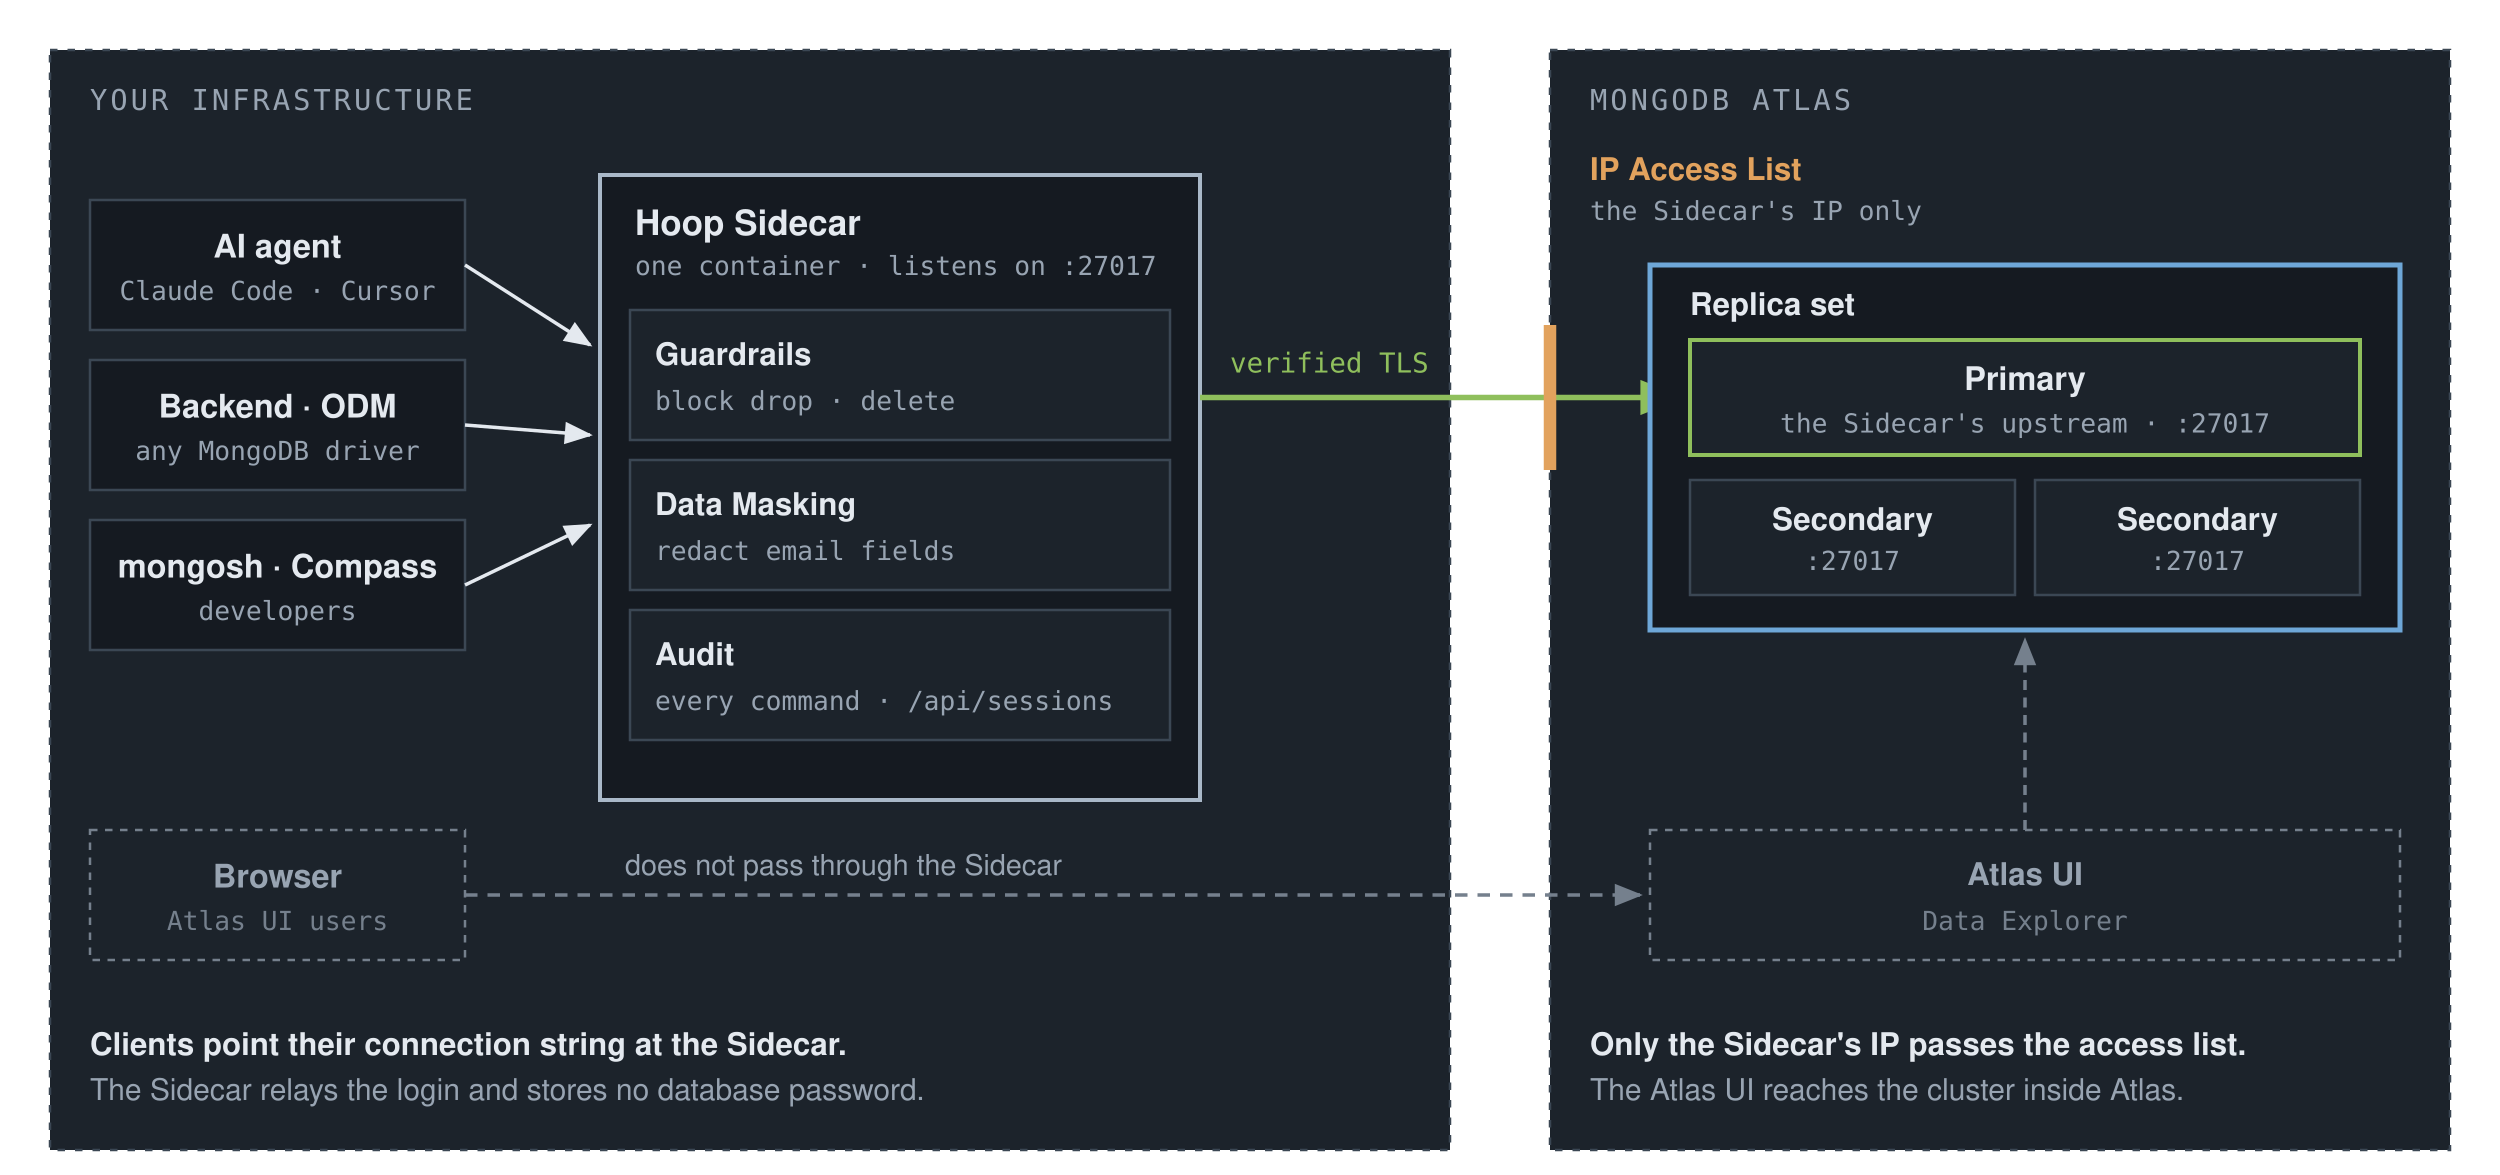
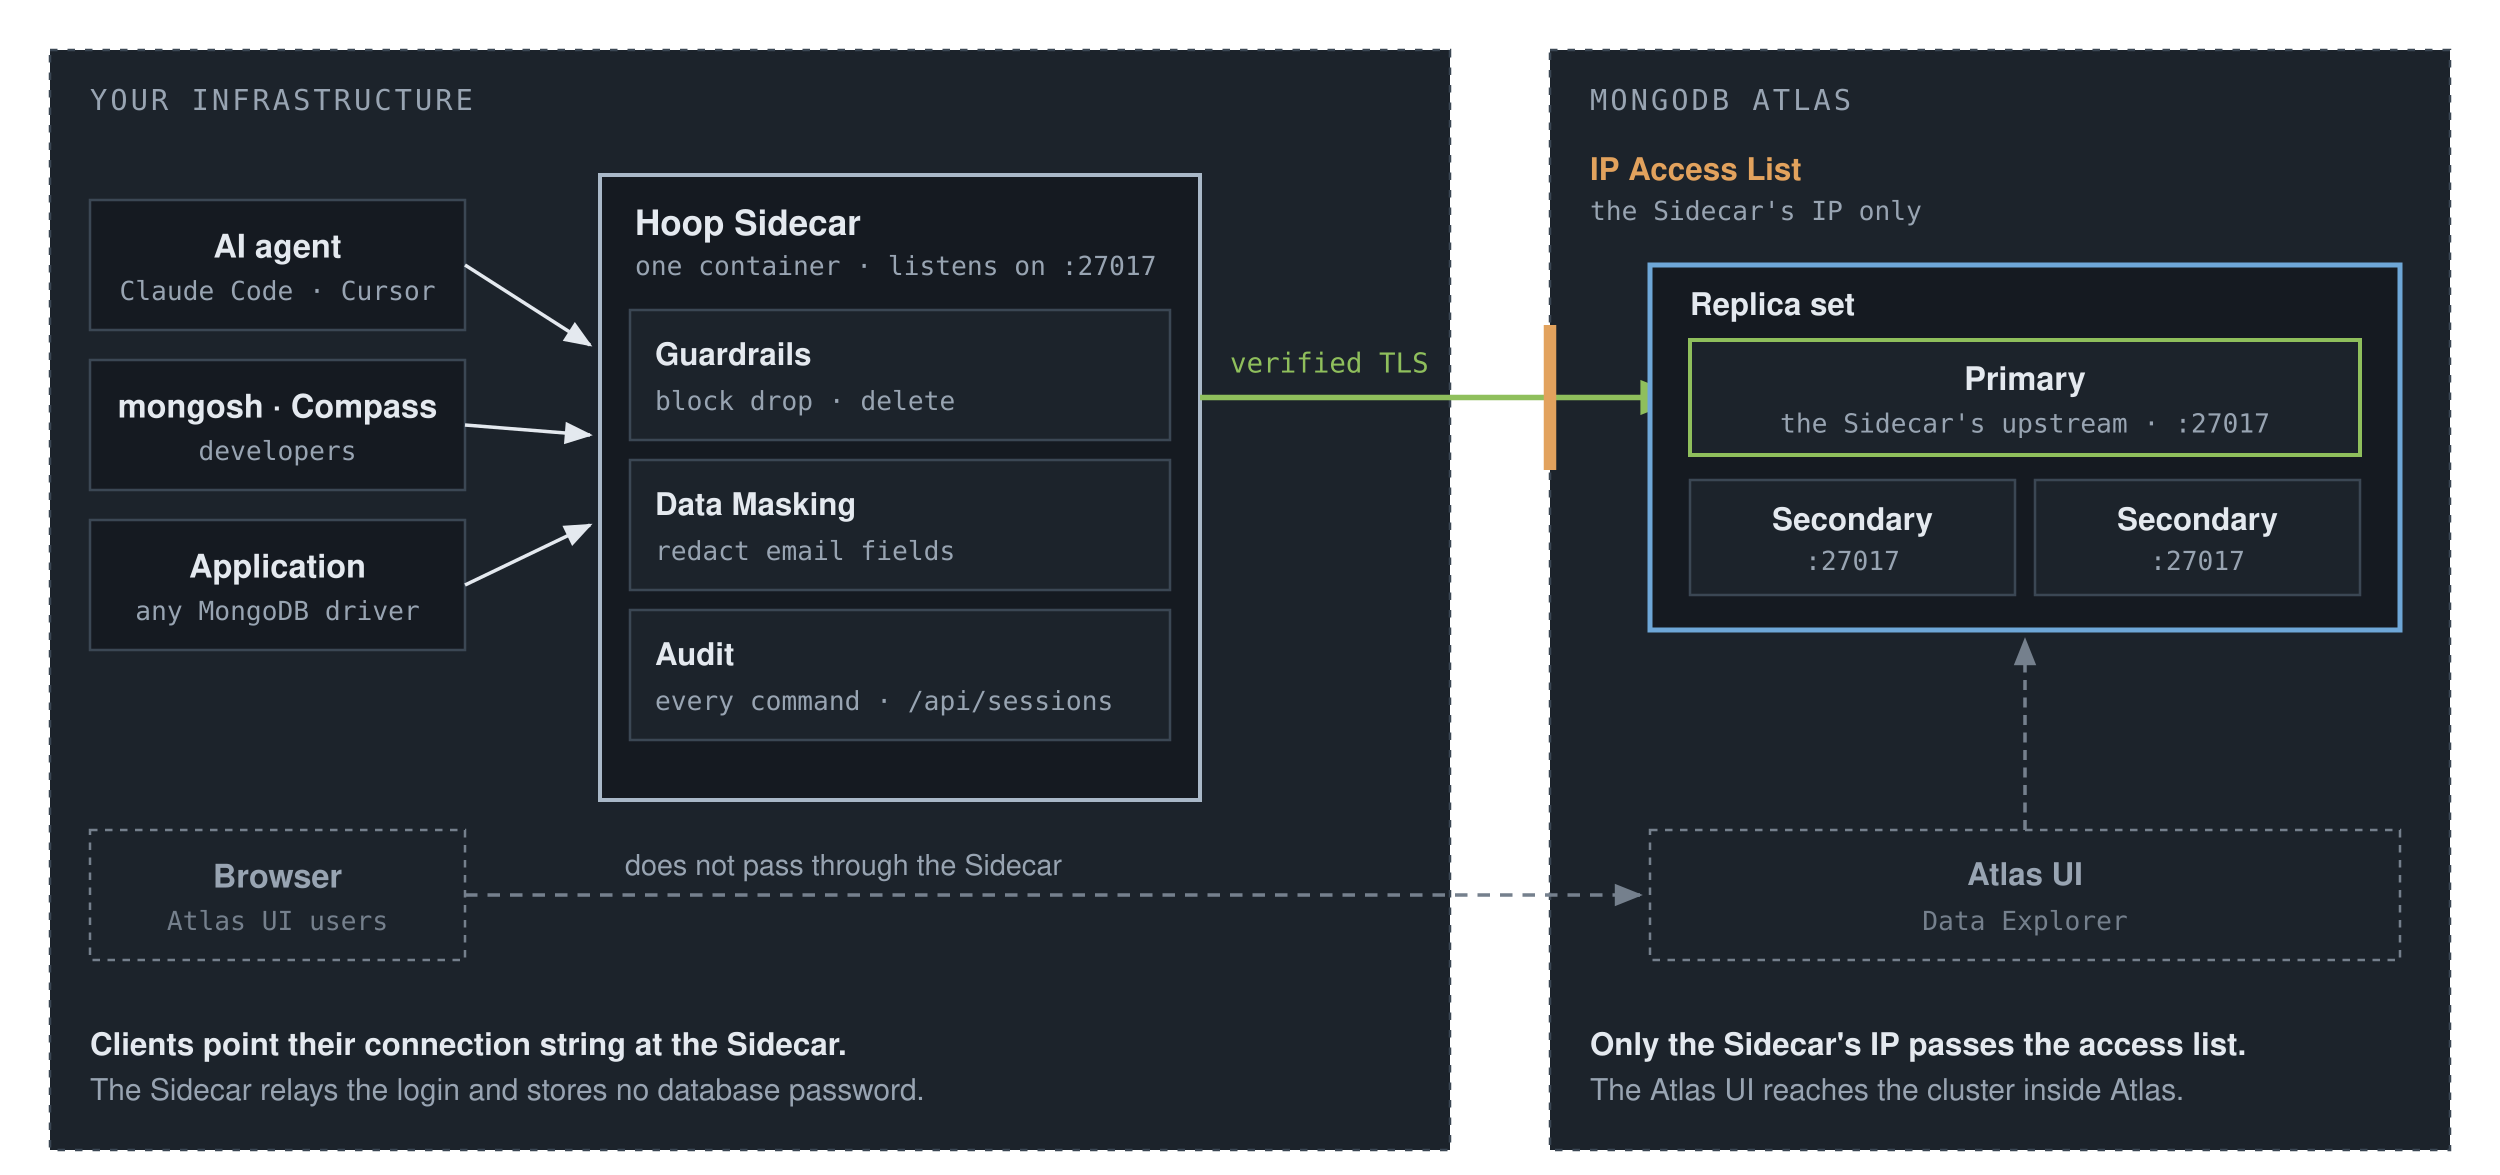
- <svg xmlns="http://www.w3.org/2000/svg" viewBox="0 40 1000 470" role="img" aria-label="MongoDB Atlas with the Hoop Sidecar: AI agents, backends, mongosh and Compass connect to the Sidecar in your infrastructure, which applies guardrails, data masking and audit, then connects over verified TLS to the primary of the Atlas replica set. The IP access list allows only the Sidecar's IP. The Atlas UI reaches the cluster inside Atlas and does not pass through the Sidecar.">
+ <svg xmlns="http://www.w3.org/2000/svg" viewBox="0 40 1000 470" role="img" aria-label="MongoDB Atlas with the Hoop Sidecar: AI agents, developers in mongosh and Compass, and applications connect to the Sidecar in your infrastructure, which applies guardrails, data masking and audit, then connects over verified TLS to the primary of the Atlas replica set. The IP access list allows only the Sidecar's IP. The Atlas UI reaches the cluster inside Atlas and does not pass through the Sidecar.">
  <defs>
    <marker id="ds-ink" viewBox="0 0 10 8" refX="9" refY="4" markerWidth="8" markerHeight="7" orient="auto">
      <polygon points="0,0 10,4 0,8" fill="#e4e9ef" />
    </marker>
    <marker id="ds-data" viewBox="0 0 10 8" refX="9" refY="4" markerWidth="8" markerHeight="7" orient="auto">
      <polygon points="0,0 10,4 0,8" fill="#8fbf5c" />
    </marker>
    <marker id="ds-db" viewBox="0 0 10 8" refX="9" refY="4" markerWidth="8" markerHeight="7" orient="auto">
      <polygon points="0,0 10,4 0,8" fill="#6ea7d8" />
    </marker>
    <marker id="ds-muted" viewBox="0 0 10 8" refX="9" refY="4" markerWidth="8" markerHeight="7" orient="auto">
      <polygon points="0,0 10,4 0,8" fill="#75808d" />
    </marker>
  </defs>
  <rect x="20" y="60" width="560" height="440" fill="#1c232b" stroke="#3b4754" stroke-dasharray="3 4" />
  <text x="36" y="84" font-family="IBM Plex Mono, Menlo, Consolas, monospace" font-size="11.5" fill="#98a4b2" letter-spacing="1.2">YOUR INFRASTRUCTURE</text>
  <rect x="620" y="60" width="360" height="440" fill="#1c232b" stroke="#3b4754" stroke-dasharray="3 4" />
  <text x="636" y="84" font-family="IBM Plex Mono, Menlo, Consolas, monospace" font-size="11.5" fill="#98a4b2" letter-spacing="1.2">MONGODB ATLAS</text>
  <rect x="36" y="120" width="150" height="52" fill="#151a21" stroke="#3b4754" />
  <text x="111" y="143" text-anchor="middle" font-family="IBM Plex Sans, Helvetica Neue, Helvetica, Arial, sans-serif" font-size="13" font-weight="600" fill="#e4e9ef">AI agent</text>
  <text x="111" y="160" text-anchor="middle" font-family="IBM Plex Mono, Menlo, Consolas, monospace" font-size="10.5" fill="#98a4b2">Claude Code · Cursor</text>
  <rect x="36" y="184" width="150" height="52" fill="#151a21" stroke="#3b4754" />
-   <text x="111" y="207" text-anchor="middle" font-family="IBM Plex Sans, Helvetica Neue, Helvetica, Arial, sans-serif" font-size="13" font-weight="600" fill="#e4e9ef">Backend · ODM</text>
-   <text x="111" y="224" text-anchor="middle" font-family="IBM Plex Mono, Menlo, Consolas, monospace" font-size="10.5" fill="#98a4b2">any MongoDB driver</text>
+   <text x="111" y="207" text-anchor="middle" font-family="IBM Plex Sans, Helvetica Neue, Helvetica, Arial, sans-serif" font-size="13" font-weight="600" fill="#e4e9ef">mongosh · Compass</text>
+   <text x="111" y="224" text-anchor="middle" font-family="IBM Plex Mono, Menlo, Consolas, monospace" font-size="10.5" fill="#98a4b2">developers</text>
  <rect x="36" y="248" width="150" height="52" fill="#151a21" stroke="#3b4754" />
-   <text x="111" y="271" text-anchor="middle" font-family="IBM Plex Sans, Helvetica Neue, Helvetica, Arial, sans-serif" font-size="13" font-weight="600" fill="#e4e9ef">mongosh · Compass</text>
-   <text x="111" y="288" text-anchor="middle" font-family="IBM Plex Mono, Menlo, Consolas, monospace" font-size="10.5" fill="#98a4b2">developers</text>
+   <text x="111" y="271" text-anchor="middle" font-family="IBM Plex Sans, Helvetica Neue, Helvetica, Arial, sans-serif" font-size="13" font-weight="600" fill="#e4e9ef">Application</text>
+   <text x="111" y="288" text-anchor="middle" font-family="IBM Plex Mono, Menlo, Consolas, monospace" font-size="10.5" fill="#98a4b2">any MongoDB driver</text>
  <line x1="186" y1="146" x2="236" y2="178" stroke="#e4e9ef" stroke-width="1.4" marker-end="url(#ds-ink)" />
  <line x1="186" y1="210" x2="236" y2="214" stroke="#e4e9ef" stroke-width="1.4" marker-end="url(#ds-ink)" />
  <line x1="186" y1="274" x2="236" y2="250" stroke="#e4e9ef" stroke-width="1.4" marker-end="url(#ds-ink)" />
  <rect x="240" y="110" width="240" height="250" fill="#151a21" stroke="#a9b8c8" stroke-width="1.6" />
  <text x="254" y="134" font-family="Archivo, Helvetica Neue, Helvetica, Arial, sans-serif" font-size="14" font-weight="600" fill="#e4e9ef">Hoop Sidecar</text>
  <text x="254" y="150" font-family="IBM Plex Mono, Menlo, Consolas, monospace" font-size="10.5" fill="#98a4b2">one container · listens on :27017</text>
  <rect x="252" y="164" width="216" height="52" fill="#1c232b" stroke="#3b4754" />
  <text x="262" y="186" font-family="IBM Plex Sans, Helvetica Neue, Helvetica, Arial, sans-serif" font-size="12.5" font-weight="600" fill="#e4e9ef">Guardrails</text>
  <text x="262" y="204" font-family="IBM Plex Mono, Menlo, Consolas, monospace" font-size="10.5" fill="#98a4b2">block drop · delete</text>
  <rect x="252" y="224" width="216" height="52" fill="#1c232b" stroke="#3b4754" />
  <text x="262" y="246" font-family="IBM Plex Sans, Helvetica Neue, Helvetica, Arial, sans-serif" font-size="12.5" font-weight="600" fill="#e4e9ef">Data Masking</text>
  <text x="262" y="264" font-family="IBM Plex Mono, Menlo, Consolas, monospace" font-size="10.5" fill="#98a4b2">redact email fields</text>
  <rect x="252" y="284" width="216" height="52" fill="#1c232b" stroke="#3b4754" />
  <text x="262" y="306" font-family="IBM Plex Sans, Helvetica Neue, Helvetica, Arial, sans-serif" font-size="12.5" font-weight="600" fill="#e4e9ef">Audit</text>
  <text x="262" y="324" font-family="IBM Plex Mono, Menlo, Consolas, monospace" font-size="10.5" fill="#98a4b2">every command · /api/sessions</text>
  <line x1="480" y1="199" x2="672" y2="199" stroke="#8fbf5c" stroke-width="2.2" marker-end="url(#ds-data)" />
  <text x="492" y="189" font-family="IBM Plex Mono, Menlo, Consolas, monospace" font-size="11" fill="#8fbf5c">verified TLS</text>
  <line x1="620" y1="170" x2="620" y2="228" stroke="#e2a25d" stroke-width="5" />
  <text x="636" y="112" font-family="IBM Plex Sans, Helvetica Neue, Helvetica, Arial, sans-serif" font-size="12.5" font-weight="600" fill="#e2a25d">IP Access List</text>
  <text x="636" y="128" font-family="IBM Plex Mono, Menlo, Consolas, monospace" font-size="10.5" fill="#98a4b2">the Sidecar's IP only</text>
  <rect x="660" y="146" width="300" height="146" fill="#151a21" stroke="#6ea7d8" stroke-width="2" />
  <text x="676" y="166" font-family="Archivo, Helvetica Neue, Helvetica, Arial, sans-serif" font-size="12.5" font-weight="600" fill="#e4e9ef">Replica set</text>
  <rect x="676" y="176" width="268" height="46" fill="#1c232b" stroke="#8fbf5c" stroke-width="1.6" />
  <text x="810" y="196" text-anchor="middle" font-family="IBM Plex Sans, Helvetica Neue, Helvetica, Arial, sans-serif" font-size="13" font-weight="600" fill="#e4e9ef">Primary</text>
  <text x="810" y="213" text-anchor="middle" font-family="IBM Plex Mono, Menlo, Consolas, monospace" font-size="10.5" fill="#98a4b2">the Sidecar's upstream · :27017</text>
  <rect x="676" y="232" width="130" height="46" fill="#1c232b" stroke="#3b4754" />
  <text x="741" y="252" text-anchor="middle" font-family="IBM Plex Sans, Helvetica Neue, Helvetica, Arial, sans-serif" font-size="12.5" font-weight="600" fill="#e4e9ef">Secondary</text>
  <text x="741" y="268" text-anchor="middle" font-family="IBM Plex Mono, Menlo, Consolas, monospace" font-size="10.5" fill="#98a4b2">:27017</text>
  <rect x="814" y="232" width="130" height="46" fill="#1c232b" stroke="#3b4754" />
  <text x="879" y="252" text-anchor="middle" font-family="IBM Plex Sans, Helvetica Neue, Helvetica, Arial, sans-serif" font-size="12.5" font-weight="600" fill="#e4e9ef">Secondary</text>
  <text x="879" y="268" text-anchor="middle" font-family="IBM Plex Mono, Menlo, Consolas, monospace" font-size="10.5" fill="#98a4b2">:27017</text>
  <rect x="36" y="372" width="150" height="52" fill="none" stroke="#75808d" stroke-dasharray="3 3" />
  <text x="111" y="395" text-anchor="middle" font-family="IBM Plex Sans, Helvetica Neue, Helvetica, Arial, sans-serif" font-size="13" font-weight="600" fill="#98a4b2">Browser</text>
  <text x="111" y="412" text-anchor="middle" font-family="IBM Plex Mono, Menlo, Consolas, monospace" font-size="10.5" fill="#75808d">Atlas UI users</text>
  <line x1="186" y1="398" x2="656" y2="398" stroke="#75808d" stroke-width="1.4" stroke-dasharray="5 4" marker-end="url(#ds-muted)" />
  <text x="250" y="390" font-family="IBM Plex Sans, Helvetica Neue, Helvetica, Arial, sans-serif" font-size="11.5" fill="#98a4b2">does not pass through the Sidecar</text>
  <rect x="660" y="372" width="300" height="52" fill="none" stroke="#75808d" stroke-dasharray="3 3" />
  <text x="810" y="394" text-anchor="middle" font-family="IBM Plex Sans, Helvetica Neue, Helvetica, Arial, sans-serif" font-size="12.5" font-weight="600" fill="#98a4b2">Atlas UI</text>
  <text x="810" y="412" text-anchor="middle" font-family="IBM Plex Mono, Menlo, Consolas, monospace" font-size="10.5" fill="#75808d">Data Explorer</text>
  <line x1="810" y1="372" x2="810" y2="296" stroke="#75808d" stroke-width="1.4" stroke-dasharray="4 3" marker-end="url(#ds-muted)" />
  <text x="36" y="462" font-family="IBM Plex Sans, Helvetica Neue, Helvetica, Arial, sans-serif" font-size="12.5" font-weight="600" fill="#e4e9ef">Clients point their connection string at the Sidecar.</text>
  <text x="36" y="480" font-family="IBM Plex Sans, Helvetica Neue, Helvetica, Arial, sans-serif" font-size="12" fill="#98a4b2">The Sidecar relays the login and stores no database password.</text>
  <text x="636" y="462" font-family="IBM Plex Sans, Helvetica Neue, Helvetica, Arial, sans-serif" font-size="12.5" font-weight="600" fill="#e4e9ef">Only the Sidecar's IP passes the access list.</text>
  <text x="636" y="480" font-family="IBM Plex Sans, Helvetica Neue, Helvetica, Arial, sans-serif" font-size="12" fill="#98a4b2">The Atlas UI reaches the cluster inside Atlas.</text>
</svg>
